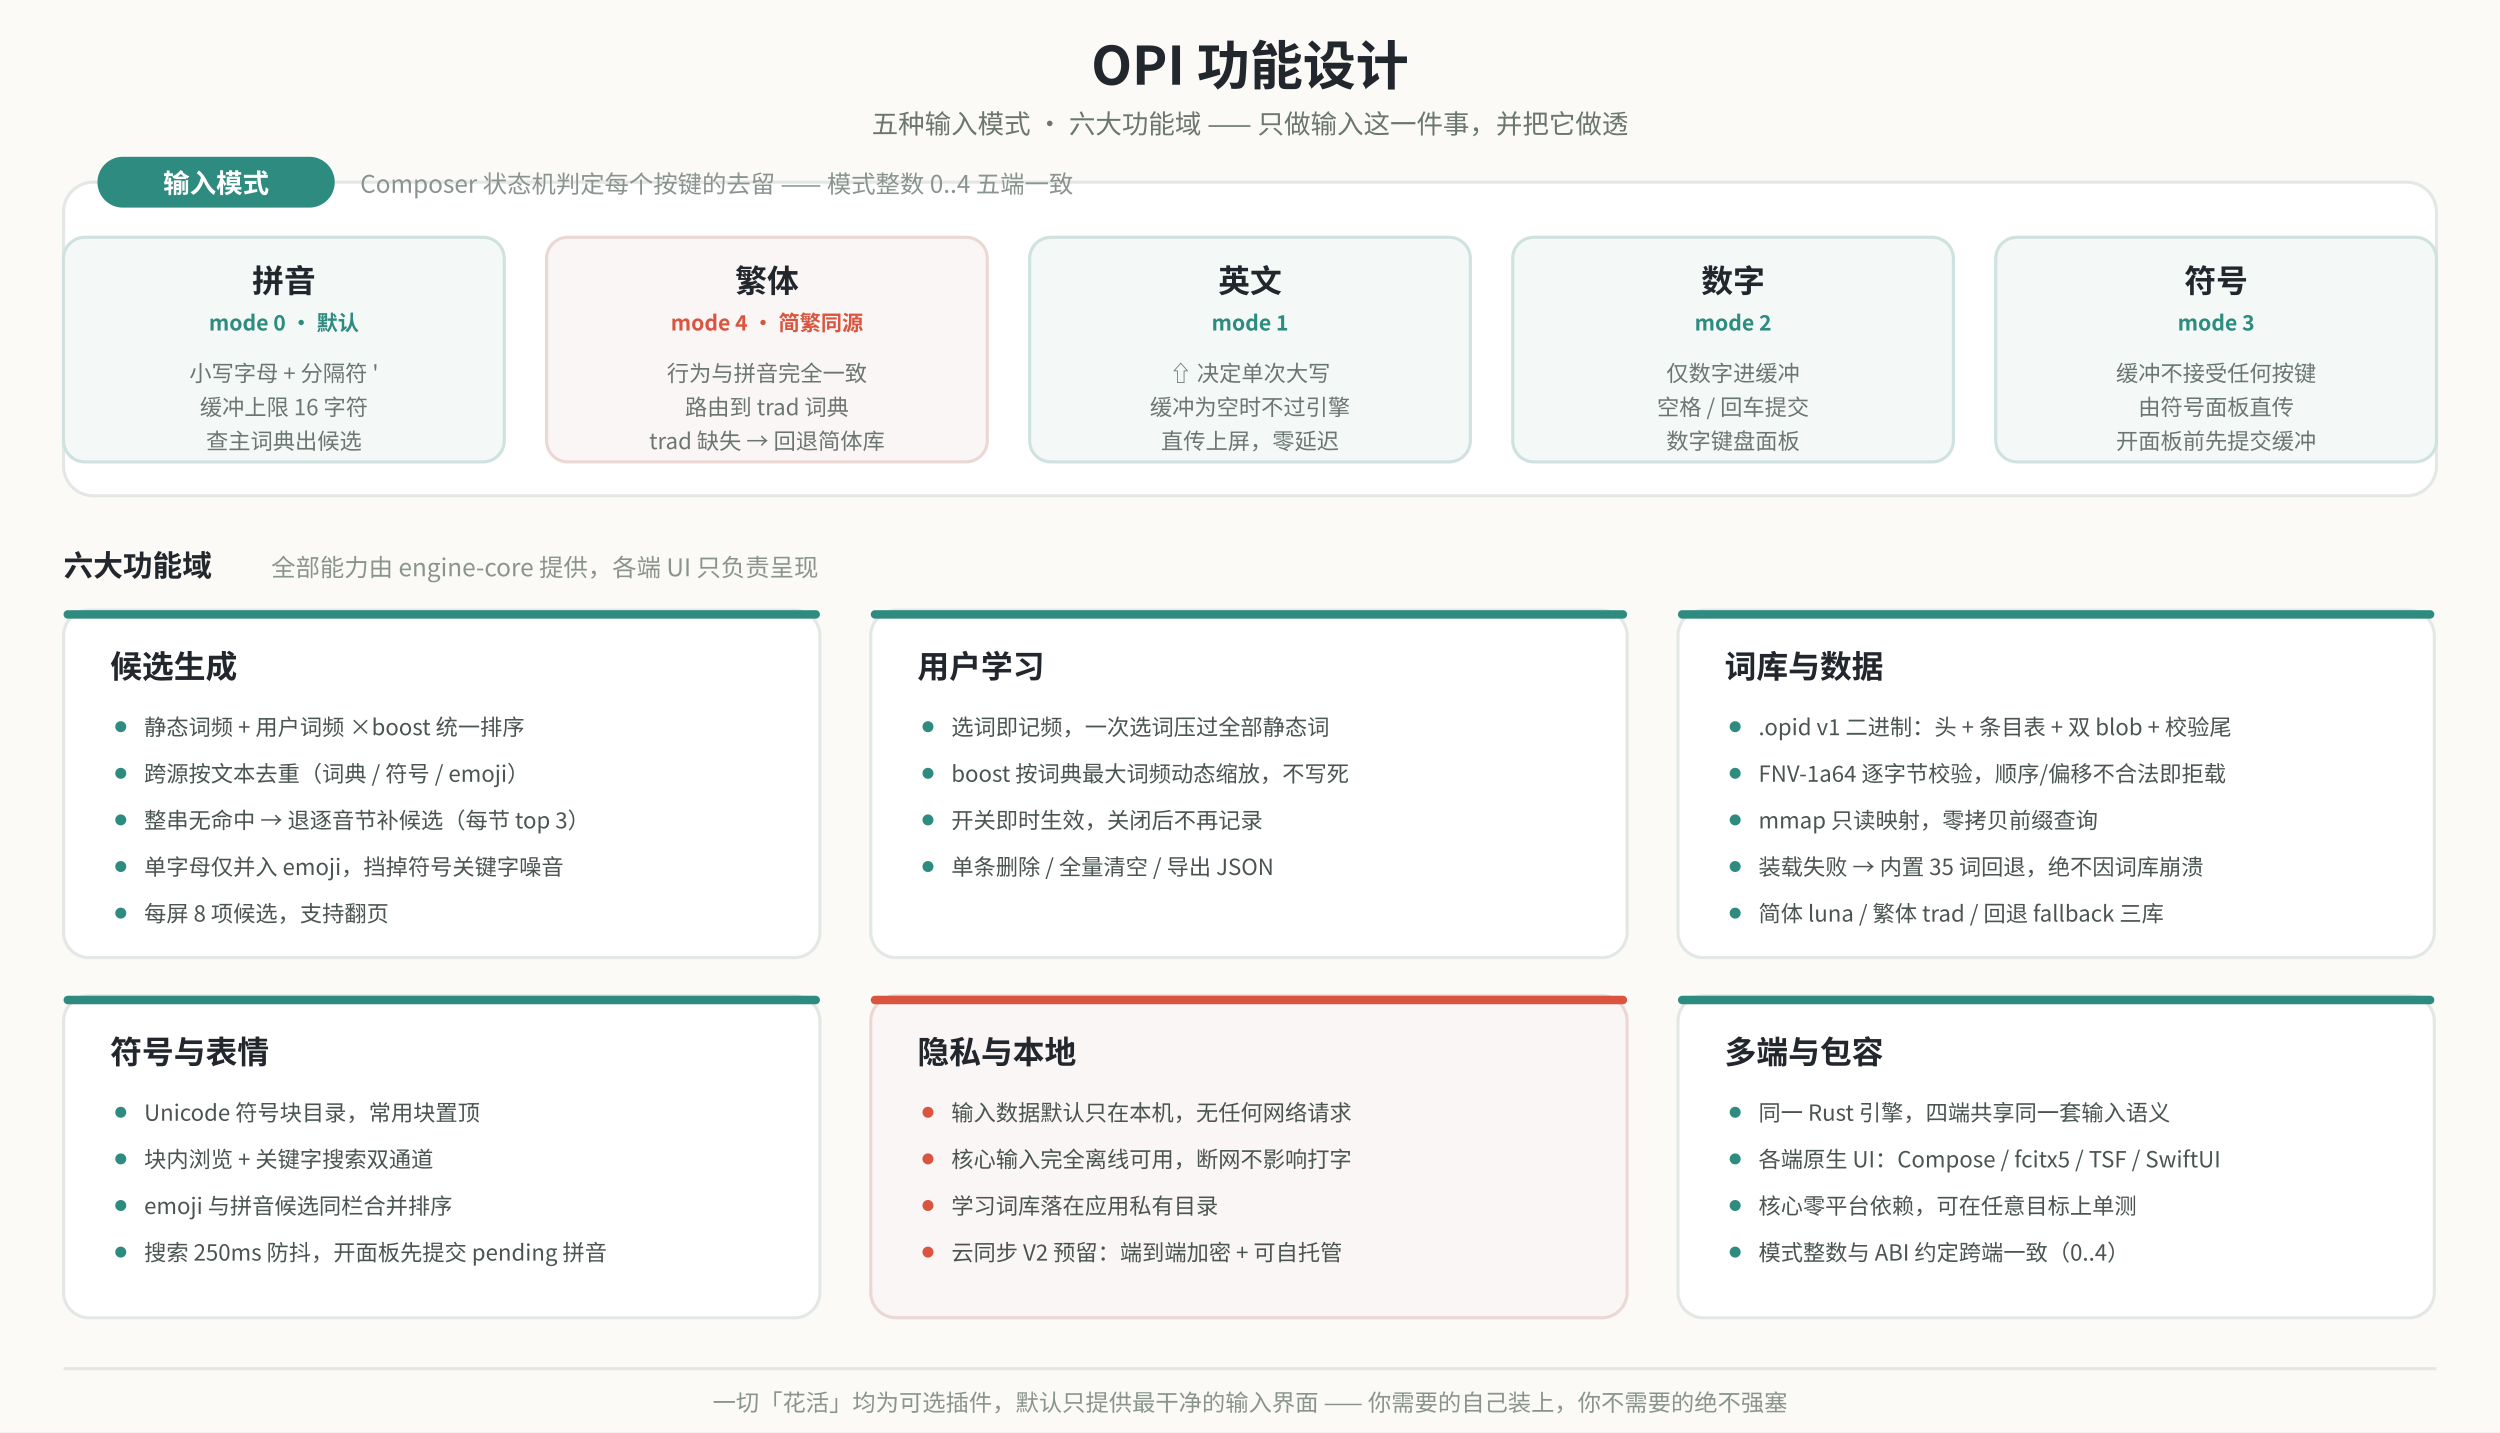
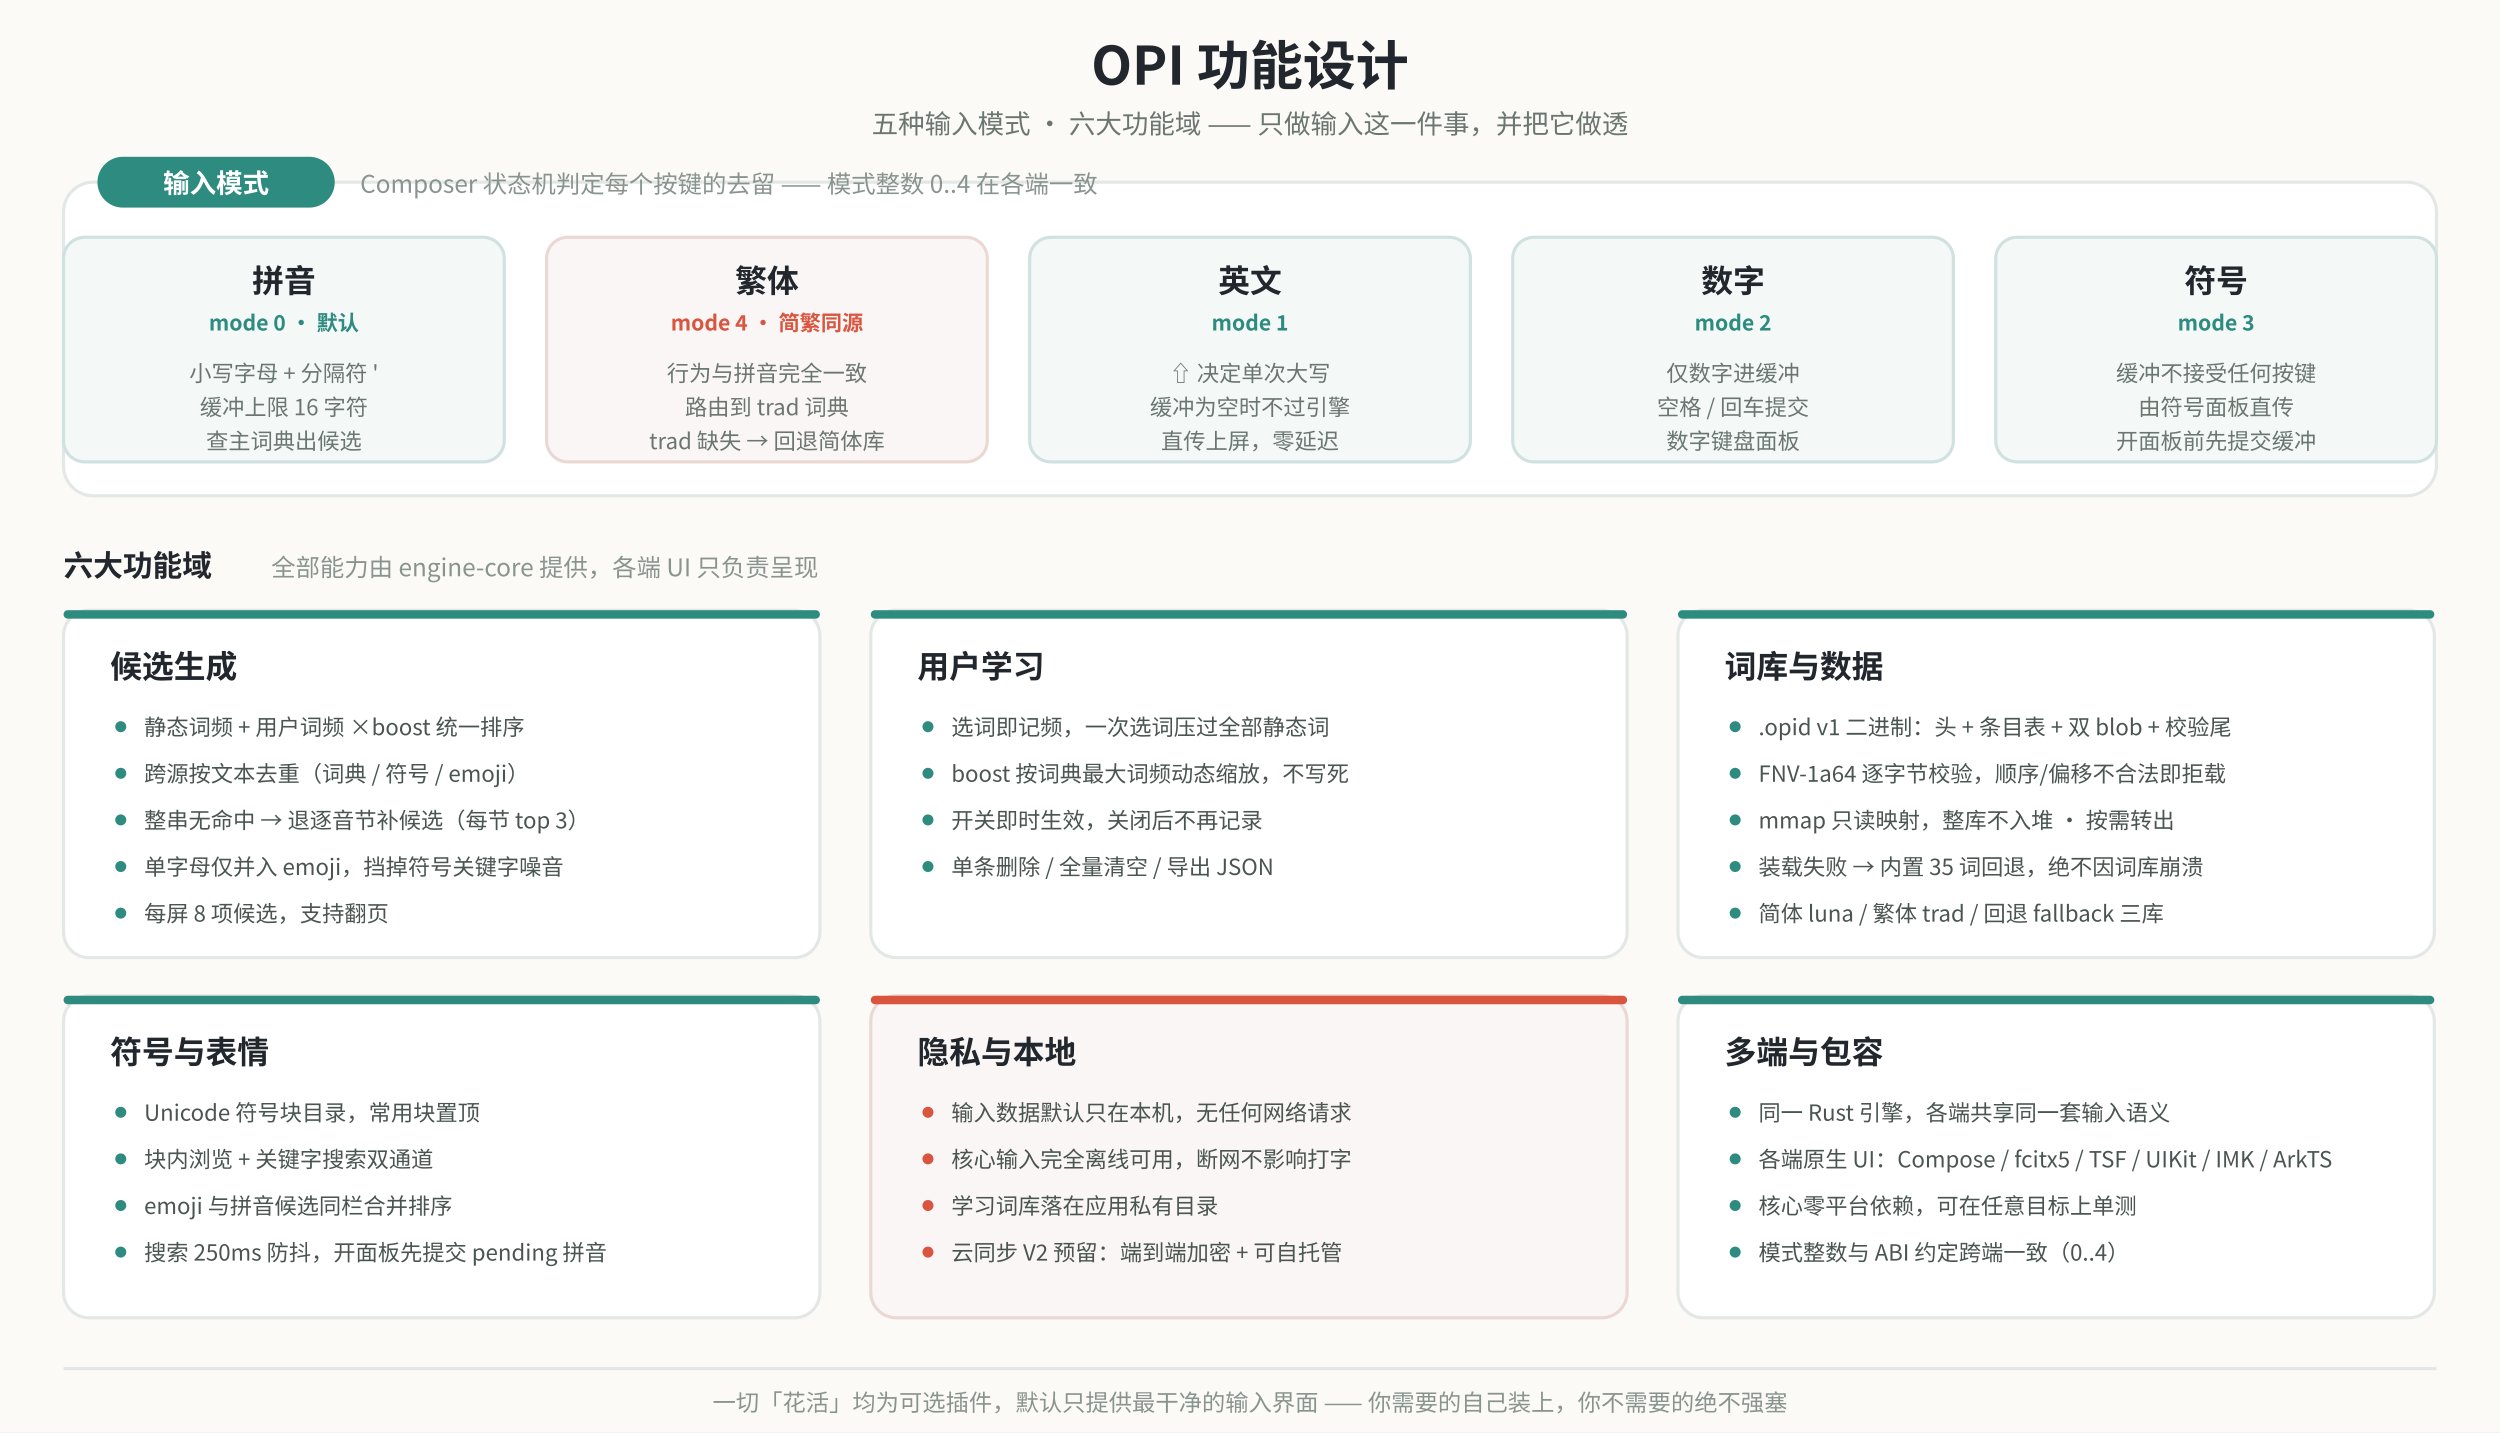
<svg xmlns="http://www.w3.org/2000/svg" viewBox="0 0 1180 676" width="1180" height="676" role="img" aria-labelledby="featTitle featDesc">
  <rect width="1180" height="676" fill="#FBFAF6" />
  <g font-family="'Noto Sans CJK SC','Source Han Sans SC','PingFang SC','Microsoft YaHei',-apple-system,'Segoe UI',sans-serif">
    <text x="590" y="40" text-anchor="middle" font-size="25" font-weight="700" fill="#22272E">OPI 功能设计</text>
    <text x="590" y="63" text-anchor="middle" font-size="12.5" fill="#6B7671">五种输入模式 · 六大功能域 —— 只做输入这一件事，并把它做透</text>
    <rect x="30" y="86" width="1120" height="148" rx="14" fill="#FFFFFF" stroke="#E3E8E6" stroke-width="1.5" />
    <rect x="46" y="74" width="112" height="24" rx="12" fill="#2E8B80" />
    <text x="102" y="91" text-anchor="middle" font-size="12.5" font-weight="700" fill="#FFFFFF">输入模式</text>
-     <text x="170" y="91" font-size="11.5" fill="#8A948F">Composer 状态机判定每个按键的去留 —— 模式整数 0..4 五端一致</text>
+     <text x="170" y="91" font-size="11.5" fill="#8A948F">Composer 状态机判定每个按键的去留 —— 模式整数 0..4 在各端一致</text>
    <g>
      <rect x="30" y="112" width="208" height="106" rx="10" fill="#F4F9F8" stroke="#CFE2DF" stroke-width="1.5" />
      <text x="134" y="138" text-anchor="middle" font-size="15" font-weight="700" fill="#22272E">拼音</text>
      <text x="134" y="156" text-anchor="middle" font-size="10" fill="#2E8B80" font-weight="700">mode 0 · 默认</text>
      <text x="134" y="180" text-anchor="middle" font-size="10.5" fill="#6B7671">小写字母 + 分隔符 '</text>
      <text x="134" y="196" text-anchor="middle" font-size="10.5" fill="#6B7671">缓冲上限 16 字符</text>
      <text x="134" y="212" text-anchor="middle" font-size="10.5" fill="#6B7671">查主词典出候选</text>
    </g>
    <g>
      <rect x="258" y="112" width="208" height="106" rx="10" fill="#FAF6F5" stroke="#EBD8D4" stroke-width="1.5" />
      <text x="362" y="138" text-anchor="middle" font-size="15" font-weight="700" fill="#22272E">繁体</text>
      <text x="362" y="156" text-anchor="middle" font-size="10" font-weight="700" fill="#D9553F">mode 4 · 简繁同源</text>
      <text x="362" y="180" text-anchor="middle" font-size="10.5" fill="#6B7671">行为与拼音完全一致</text>
      <text x="362" y="196" text-anchor="middle" font-size="10.5" fill="#6B7671">路由到 trad 词典</text>
      <text x="362" y="212" text-anchor="middle" font-size="10.5" fill="#6B7671">trad 缺失 → 回退简体库</text>
    </g>
    <g>
      <rect x="486" y="112" width="208" height="106" rx="10" fill="#F4F9F8" stroke="#CFE2DF" stroke-width="1.5" />
      <text x="590" y="138" text-anchor="middle" font-size="15" font-weight="700" fill="#22272E">英文</text>
      <text x="590" y="156" text-anchor="middle" font-size="10" font-weight="700" fill="#2E8B80">mode 1</text>
      <text x="590" y="180" text-anchor="middle" font-size="10.5" fill="#6B7671">⇧ 决定单次大写</text>
      <text x="590" y="196" text-anchor="middle" font-size="10.5" fill="#6B7671">缓冲为空时不过引擎</text>
      <text x="590" y="212" text-anchor="middle" font-size="10.5" fill="#6B7671">直传上屏，零延迟</text>
    </g>
    <g>
      <rect x="714" y="112" width="208" height="106" rx="10" fill="#F4F9F8" stroke="#CFE2DF" stroke-width="1.5" />
      <text x="818" y="138" text-anchor="middle" font-size="15" font-weight="700" fill="#22272E">数字</text>
      <text x="818" y="156" text-anchor="middle" font-size="10" font-weight="700" fill="#2E8B80">mode 2</text>
      <text x="818" y="180" text-anchor="middle" font-size="10.5" fill="#6B7671">仅数字进缓冲</text>
      <text x="818" y="196" text-anchor="middle" font-size="10.5" fill="#6B7671">空格 / 回车提交</text>
      <text x="818" y="212" text-anchor="middle" font-size="10.5" fill="#6B7671">数字键盘面板</text>
    </g>
    <g>
      <rect x="942" y="112" width="208" height="106" rx="10" fill="#F4F9F8" stroke="#CFE2DF" stroke-width="1.5" />
      <text x="1046" y="138" text-anchor="middle" font-size="15" font-weight="700" fill="#22272E">符号</text>
      <text x="1046" y="156" text-anchor="middle" font-size="10" font-weight="700" fill="#2E8B80">mode 3</text>
      <text x="1046" y="180" text-anchor="middle" font-size="10.5" fill="#6B7671">缓冲不接受任何按键</text>
      <text x="1046" y="196" text-anchor="middle" font-size="10.5" fill="#6B7671">由符号面板直传</text>
      <text x="1046" y="212" text-anchor="middle" font-size="10.5" fill="#6B7671">开面板前先提交缓冲</text>
    </g>
    <text x="30" y="272" font-size="14" font-weight="700" fill="#22272E">六大功能域</text>
    <text x="128" y="272" font-size="11.5" fill="#8A948F">全部能力由 engine-core 提供，各端 UI 只负责呈现</text>
    <rect x="30" y="288" width="357" height="164" rx="12" fill="#FFFFFF" stroke="#E3E8E6" stroke-width="1.5" />
    <rect x="30" y="288" width="357" height="4" rx="2" fill="#2E8B80" />
    <text x="52" y="320" font-size="15" font-weight="700" fill="#22272E">候选生成</text>
    <g fill="#2E8B80">
      <circle cx="57" cy="343" r="2.6" />
      <circle cx="57" cy="365" r="2.6" />
      <circle cx="57" cy="387" r="2.6" />
      <circle cx="57" cy="409" r="2.6" />
      <circle cx="57" cy="431" r="2.6" />
    </g>
    <g font-size="10.5" fill="#4A5551">
      <text x="68" y="347">静态词频 + 用户词频 ×boost 统一排序</text>
      <text x="68" y="369">跨源按文本去重（词典 / 符号 / emoji）</text>
      <text x="68" y="391">整串无命中 → 退逐音节补候选（每节 top 3）</text>
      <text x="68" y="413">单字母仅并入 emoji，挡掉符号关键字噪音</text>
      <text x="68" y="435">每屏 8 项候选，支持翻页</text>
    </g>
    <rect x="411" y="288" width="357" height="164" rx="12" fill="#FFFFFF" stroke="#E3E8E6" stroke-width="1.5" />
    <rect x="411" y="288" width="357" height="4" rx="2" fill="#2E8B80" />
    <text x="433" y="320" font-size="15" font-weight="700" fill="#22272E">用户学习</text>
    <g fill="#2E8B80">
      <circle cx="438" cy="343" r="2.6" />
      <circle cx="438" cy="365" r="2.6" />
      <circle cx="438" cy="387" r="2.6" />
      <circle cx="438" cy="409" r="2.6" />
    </g>
    <g font-size="10.5" fill="#4A5551">
      <text x="449" y="347">选词即记频，一次选词压过全部静态词</text>
      <text x="449" y="369">boost 按词典最大词频动态缩放，不写死</text>
      <text x="449" y="391">开关即时生效，关闭后不再记录</text>
      <text x="449" y="413">单条删除 / 全量清空 / 导出 JSON</text>
    </g>
    <rect x="792" y="288" width="357" height="164" rx="12" fill="#FFFFFF" stroke="#E3E8E6" stroke-width="1.5" />
    <rect x="792" y="288" width="357" height="4" rx="2" fill="#2E8B80" />
    <text x="814" y="320" font-size="15" font-weight="700" fill="#22272E">词库与数据</text>
    <g fill="#2E8B80">
      <circle cx="819" cy="343" r="2.6" />
      <circle cx="819" cy="365" r="2.6" />
      <circle cx="819" cy="387" r="2.6" />
      <circle cx="819" cy="409" r="2.6" />
      <circle cx="819" cy="431" r="2.6" />
    </g>
    <g font-size="10.5" fill="#4A5551">
      <text x="830" y="347">.opid v1 二进制：头 + 条目表 + 双 blob + 校验尾</text>
      <text x="830" y="369">FNV-1a64 逐字节校验，顺序/偏移不合法即拒载</text>
-       <text x="830" y="391">mmap 只读映射，零拷贝前缀查询</text>
+       <text x="830" y="391">mmap 只读映射，整库不入堆 · 按需转出</text>
      <text x="830" y="413">装载失败 → 内置 35 词回退，绝不因词库崩溃</text>
      <text x="830" y="435">简体 luna / 繁体 trad / 回退 fallback 三库</text>
    </g>
    <rect x="30" y="470" width="357" height="152" rx="12" fill="#FFFFFF" stroke="#E3E8E6" stroke-width="1.5" />
    <rect x="30" y="470" width="357" height="4" rx="2" fill="#2E8B80" />
    <text x="52" y="502" font-size="15" font-weight="700" fill="#22272E">符号与表情</text>
    <g fill="#2E8B80">
      <circle cx="57" cy="525" r="2.6" />
      <circle cx="57" cy="547" r="2.6" />
      <circle cx="57" cy="569" r="2.6" />
      <circle cx="57" cy="591" r="2.6" />
    </g>
    <g font-size="10.5" fill="#4A5551">
      <text x="68" y="529">Unicode 符号块目录，常用块置顶</text>
      <text x="68" y="551">块内浏览 + 关键字搜索双通道</text>
      <text x="68" y="573">emoji 与拼音候选同栏合并排序</text>
      <text x="68" y="595">搜索 250ms 防抖，开面板先提交 pending 拼音</text>
    </g>
    <rect x="411" y="470" width="357" height="152" rx="12" fill="#FAF6F5" stroke="#EBD8D4" stroke-width="1.5" />
    <rect x="411" y="470" width="357" height="4" rx="2" fill="#D9553F" />
    <text x="433" y="502" font-size="15" font-weight="700" fill="#22272E">隐私与本地</text>
    <g fill="#D9553F">
      <circle cx="438" cy="525" r="2.6" />
      <circle cx="438" cy="547" r="2.6" />
      <circle cx="438" cy="569" r="2.6" />
      <circle cx="438" cy="591" r="2.6" />
    </g>
    <g font-size="10.5" fill="#4A5551">
      <text x="449" y="529">输入数据默认只在本机，无任何网络请求</text>
      <text x="449" y="551">核心输入完全离线可用，断网不影响打字</text>
      <text x="449" y="573">学习词库落在应用私有目录</text>
      <text x="449" y="595">云同步 V2 预留：端到端加密 + 可自托管</text>
    </g>
    <rect x="792" y="470" width="357" height="152" rx="12" fill="#FFFFFF" stroke="#E3E8E6" stroke-width="1.5" />
    <rect x="792" y="470" width="357" height="4" rx="2" fill="#2E8B80" />
    <text x="814" y="502" font-size="15" font-weight="700" fill="#22272E">多端与包容</text>
    <g fill="#2E8B80">
      <circle cx="819" cy="525" r="2.6" />
      <circle cx="819" cy="547" r="2.6" />
      <circle cx="819" cy="569" r="2.6" />
      <circle cx="819" cy="591" r="2.6" />
    </g>
    <g font-size="10.5" fill="#4A5551">
-       <text x="830" y="529">同一 Rust 引擎，四端共享同一套输入语义</text>
-       <text x="830" y="551">各端原生 UI：Compose / fcitx5 / TSF / SwiftUI</text>
+       <text x="830" y="529">同一 Rust 引擎，各端共享同一套输入语义</text>
+       <text x="830" y="551">各端原生 UI：Compose / fcitx5 / TSF / UIKit / IMK / ArkTS</text>
      <text x="830" y="573">核心零平台依赖，可在任意目标上单测</text>
      <text x="830" y="595">模式整数与 ABI 约定跨端一致（0..4）</text>
    </g>
    <line x1="30" y1="646" x2="1150" y2="646" stroke="#E3E8E6" stroke-width="1.5" />
    <text x="590" y="666" text-anchor="middle" font-size="11" fill="#8A948F">一切「花活」均为可选插件，默认只提供最干净的输入界面 —— 你需要的自己装上，你不需要的绝不强塞</text>
  </g>
</svg>
